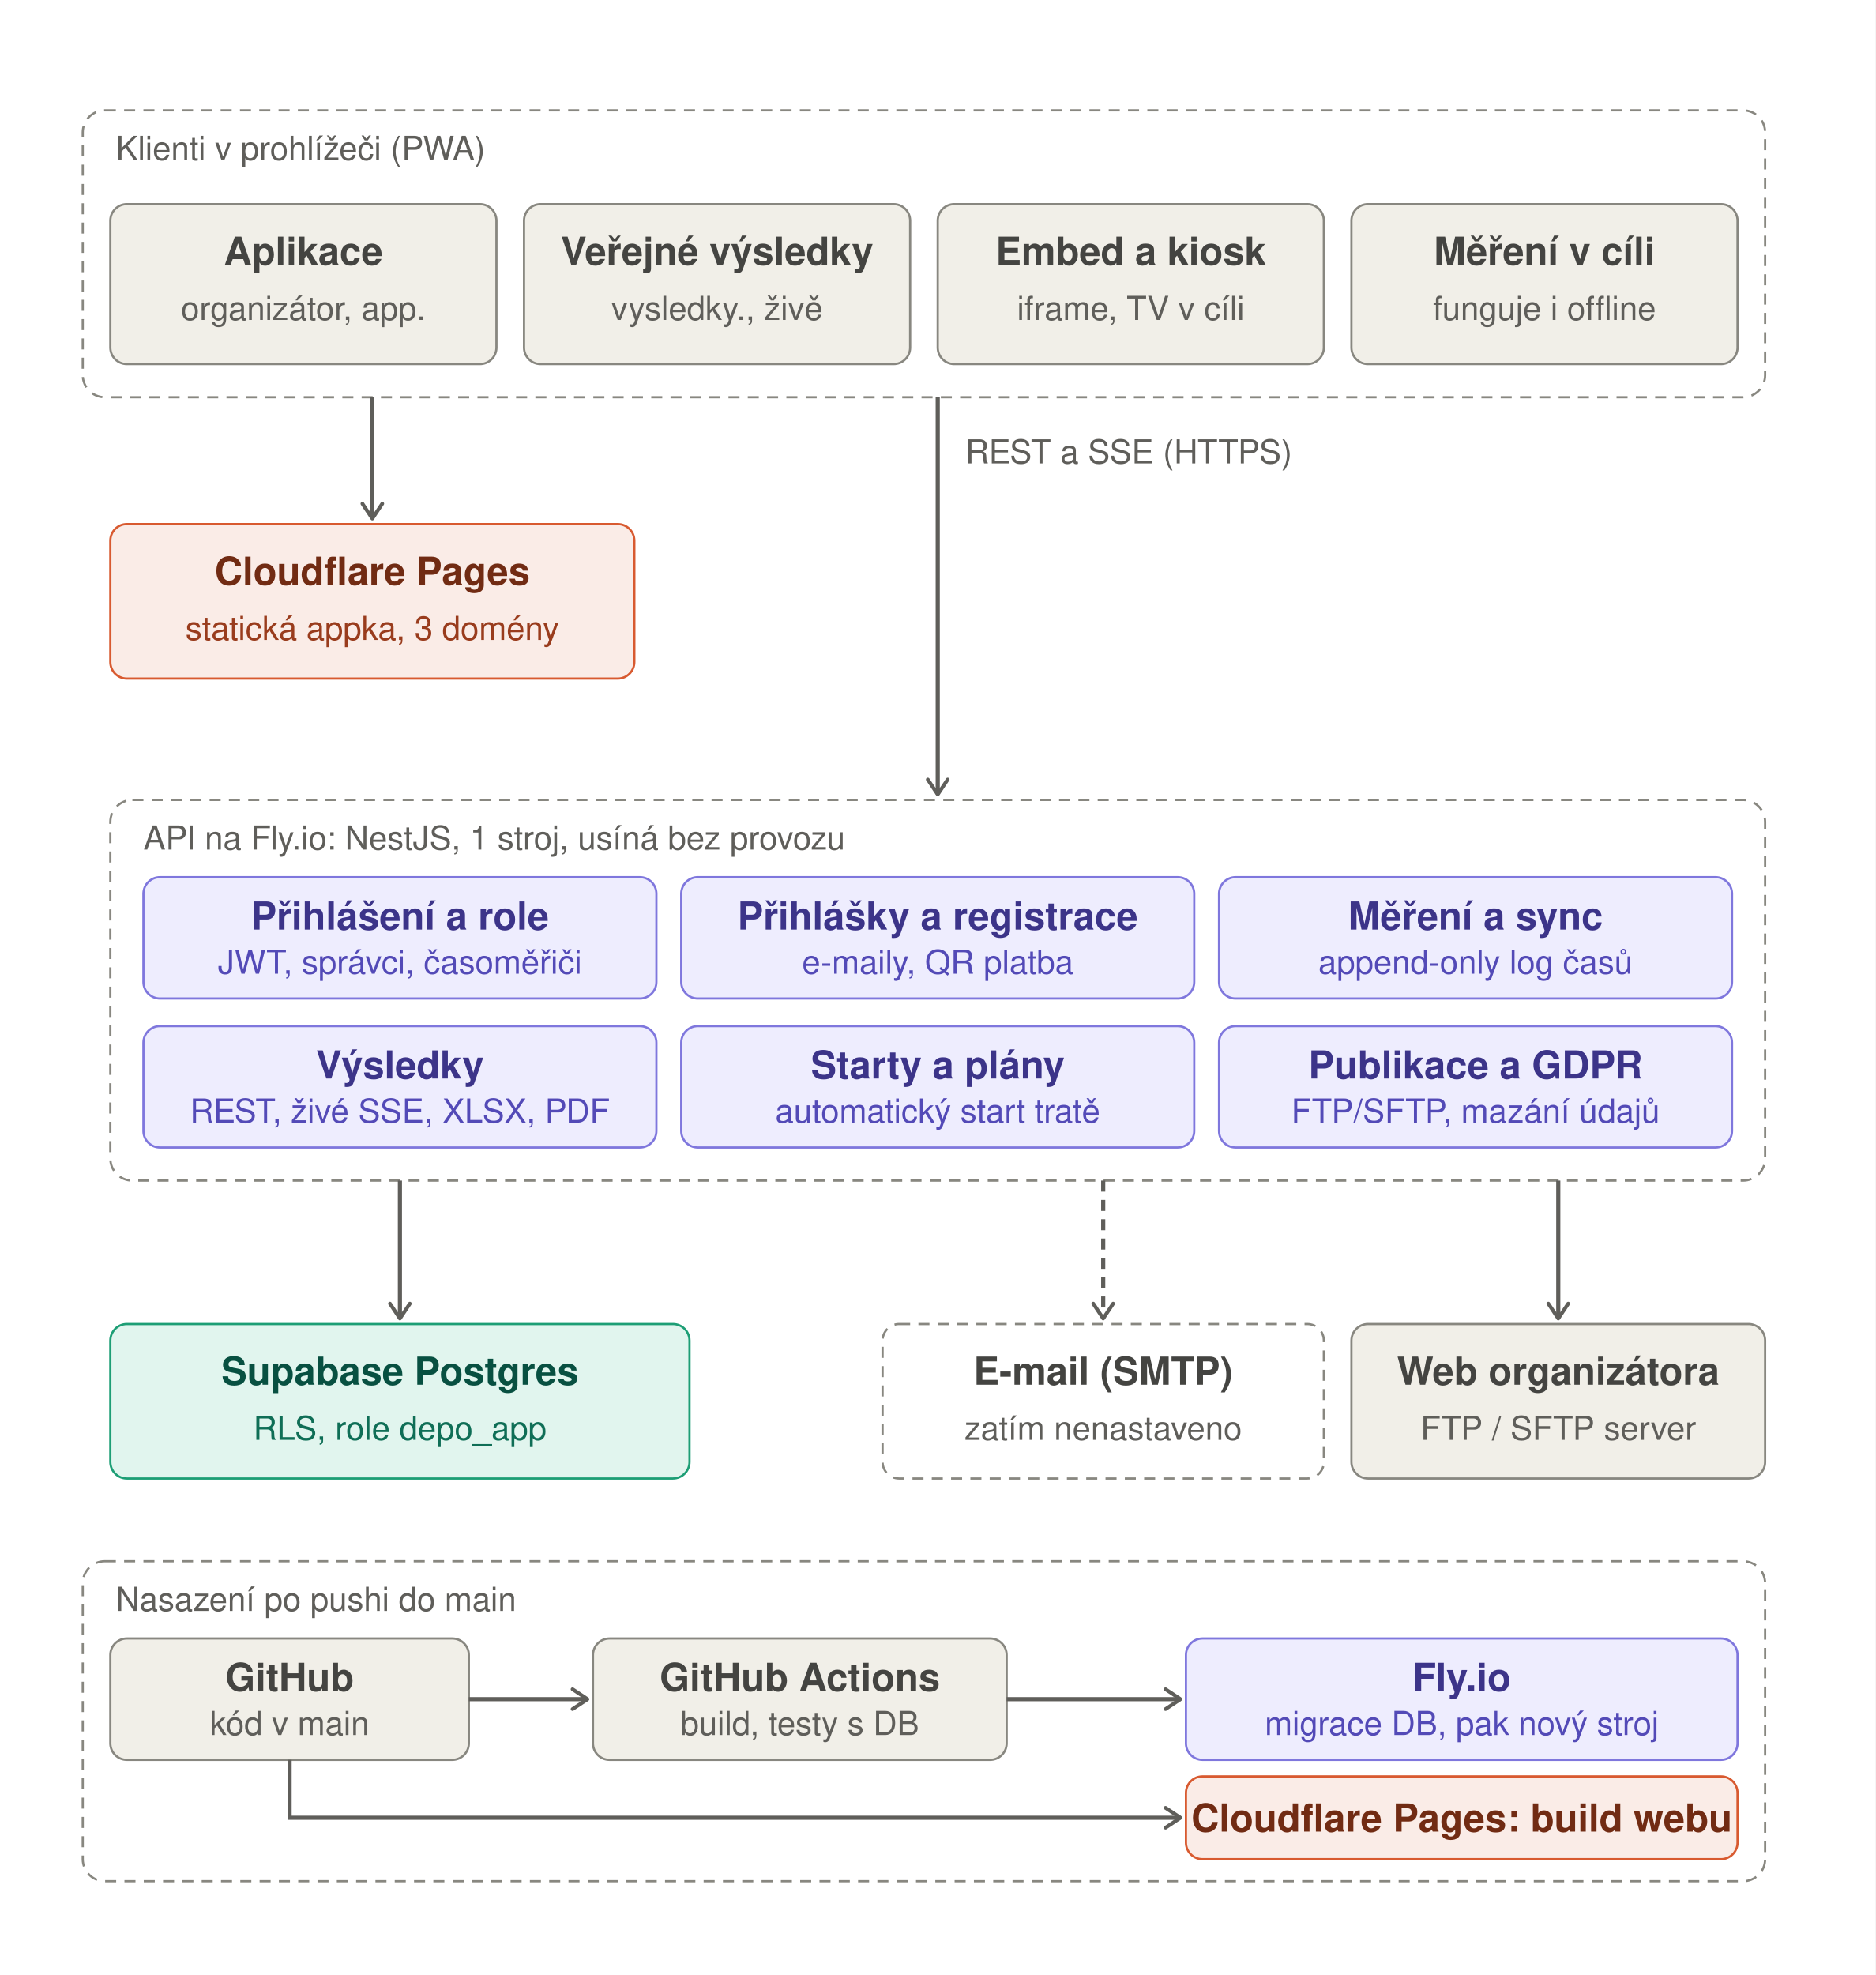
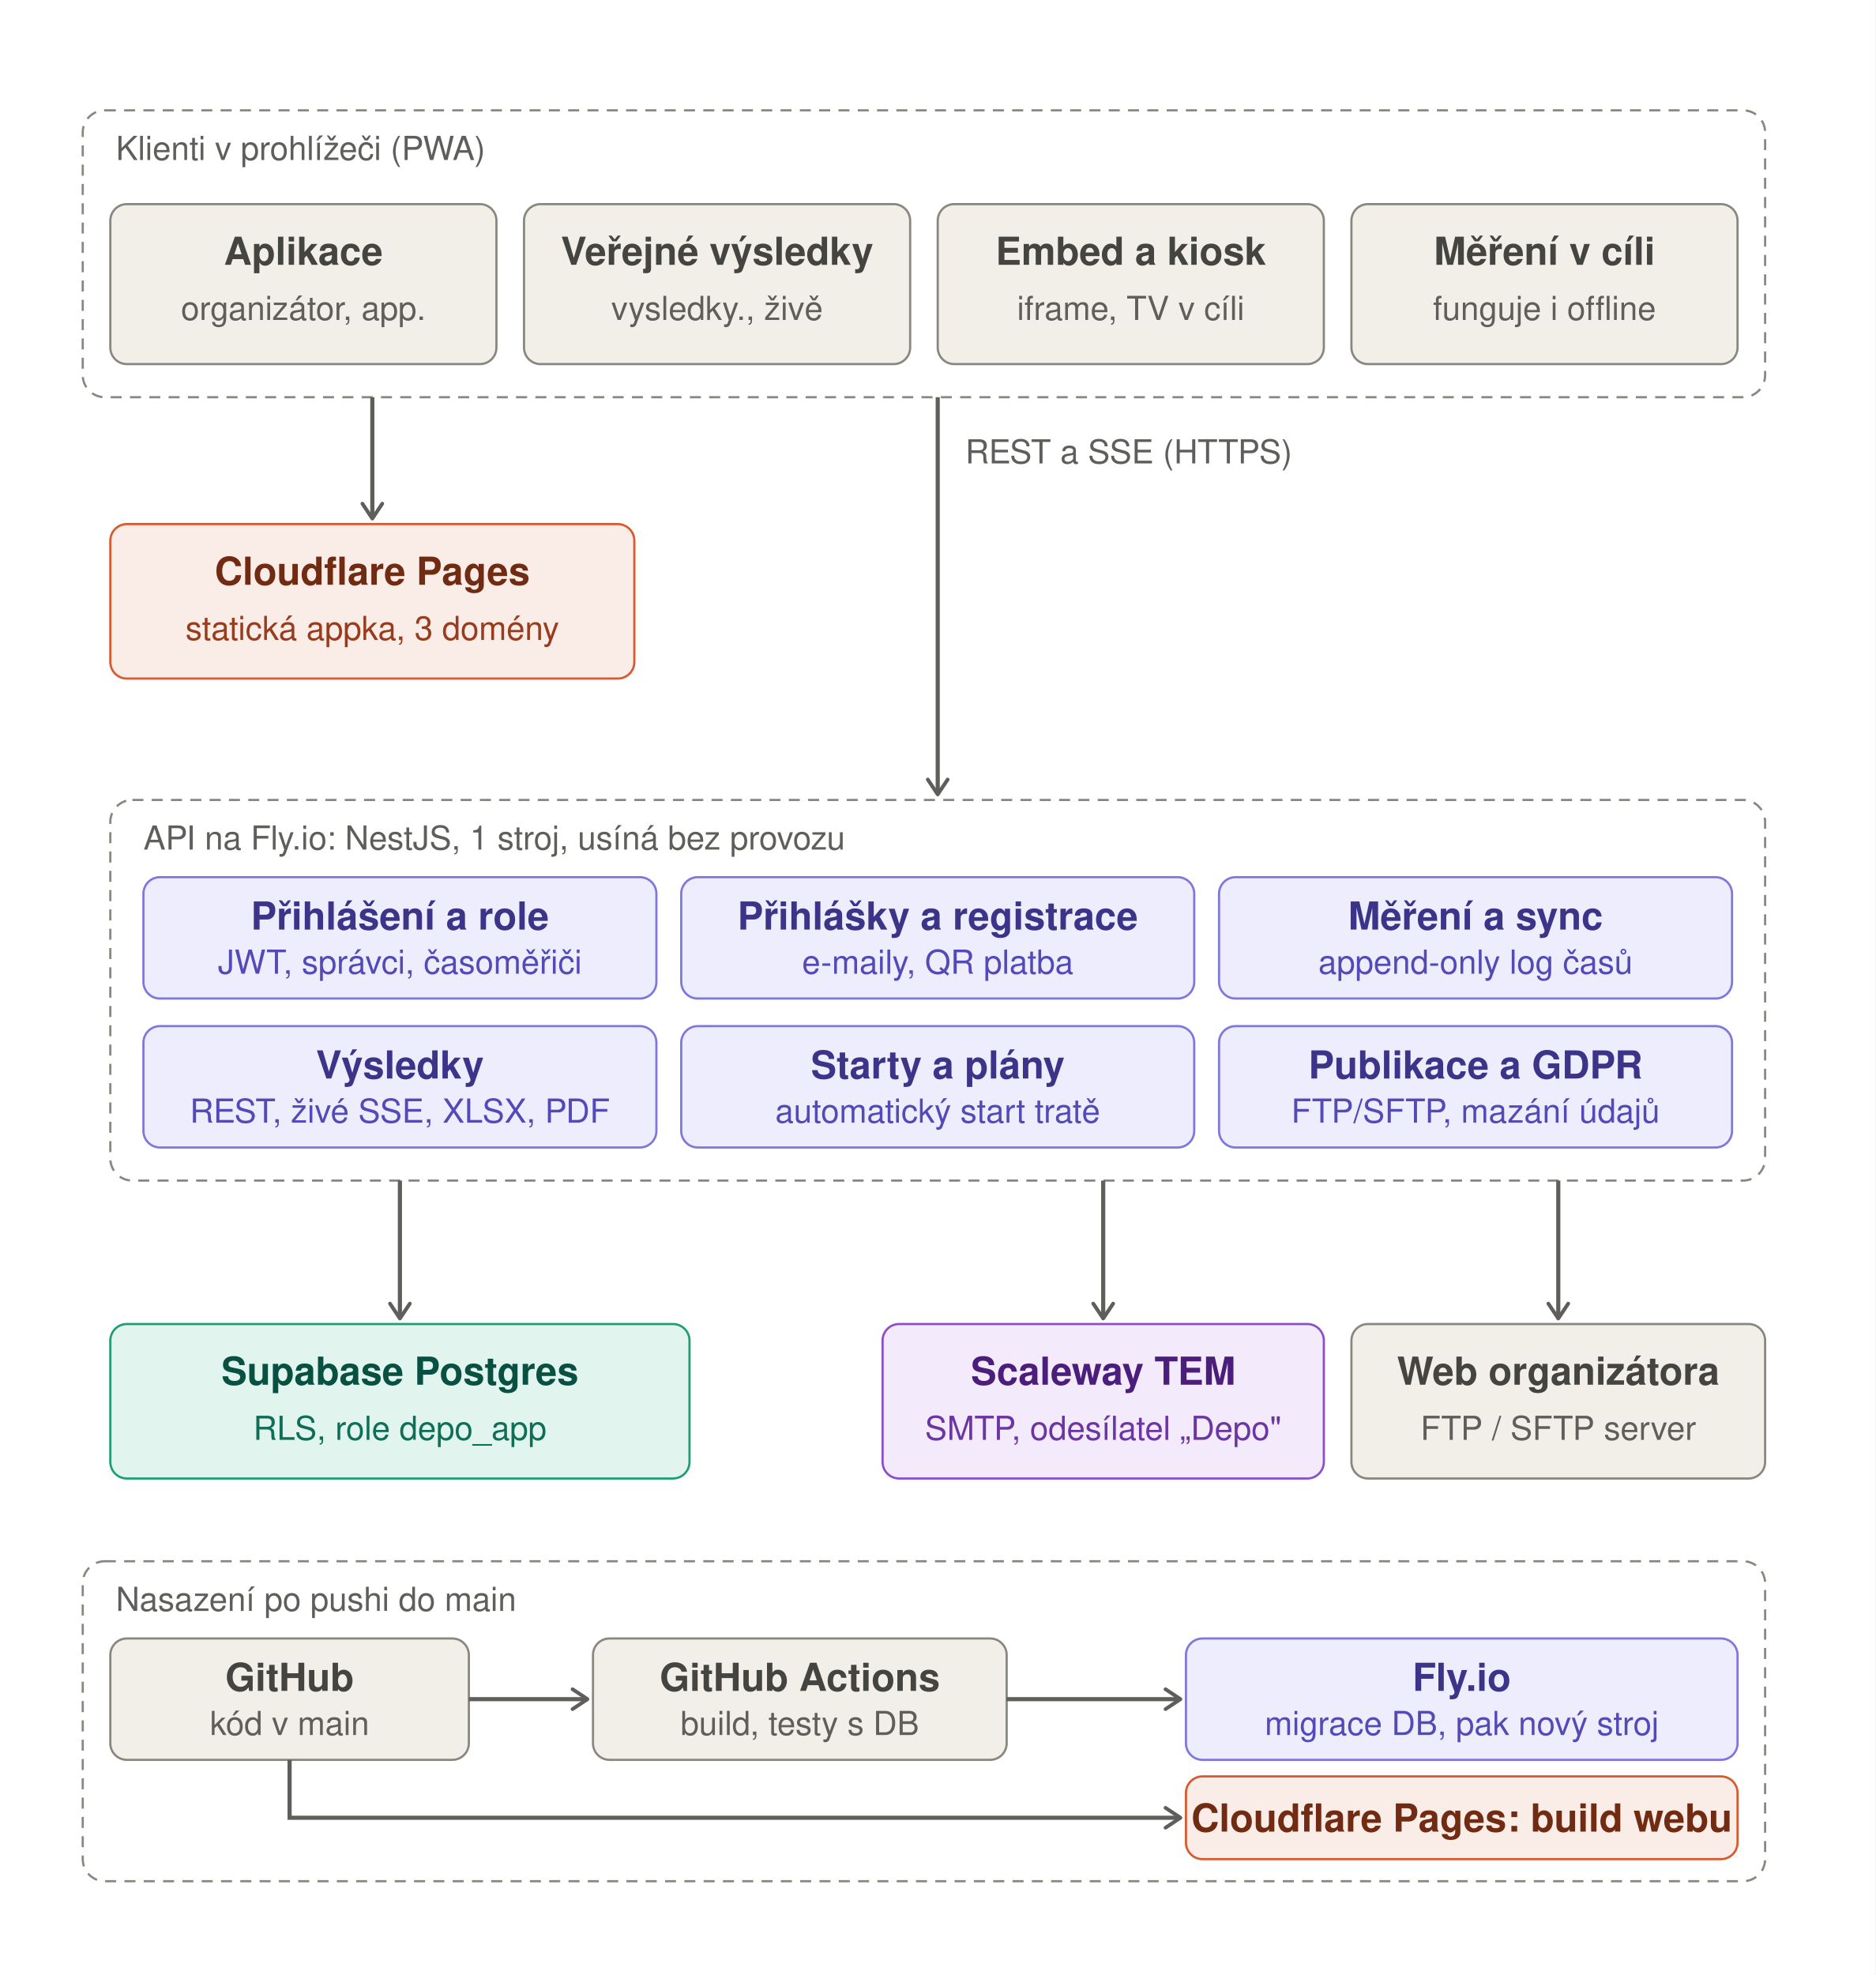
<svg xmlns="http://www.w3.org/2000/svg" viewBox="0 0 680 716" width="680" height="716" font-family="Helvetica, Arial, sans-serif" role="img">
  <rect width="680" height="716" fill="#ffffff" />
  <defs>
    <marker id="a" viewBox="0 0 10 10" refX="8" refY="5" markerWidth="6" markerHeight="6" orient="auto-start-reverse">
      <path d="M2 1L8 5L2 9" fill="none" stroke="#5F5E5A" stroke-width="1.5" stroke-linecap="round" stroke-linejoin="round" />
    </marker>
  </defs>
  <rect x="30" y="40" width="610" height="104" rx="8" fill="none" stroke="#888780" stroke-width="0.8" stroke-dasharray="4 3" />
  <text x="42" y="58" font-size="12" fill="#5F5E5A">Klienti v prohlížeči (PWA)</text>
  <rect x="40" y="74" width="140" height="58" rx="6" fill="#F1EFE8" stroke="#888780" stroke-width="0.8" />
  <text x="110.0" y="96" text-anchor="middle" font-size="14" font-weight="600" fill="#444441">Aplikace</text>
  <text x="110.0" y="116" text-anchor="middle" font-size="12" fill="#5F5E5A">organizátor, app.</text>
  <rect x="190" y="74" width="140" height="58" rx="6" fill="#F1EFE8" stroke="#888780" stroke-width="0.8" />
  <text x="260.0" y="96" text-anchor="middle" font-size="14" font-weight="600" fill="#444441">Veřejné výsledky</text>
  <text x="260.0" y="116" text-anchor="middle" font-size="12" fill="#5F5E5A">vysledky., živě</text>
  <rect x="340" y="74" width="140" height="58" rx="6" fill="#F1EFE8" stroke="#888780" stroke-width="0.8" />
  <text x="410.0" y="96" text-anchor="middle" font-size="14" font-weight="600" fill="#444441">Embed a kiosk</text>
  <text x="410.0" y="116" text-anchor="middle" font-size="12" fill="#5F5E5A">iframe, TV v cíli</text>
  <rect x="490" y="74" width="140" height="58" rx="6" fill="#F1EFE8" stroke="#888780" stroke-width="0.8" />
  <text x="560.0" y="96" text-anchor="middle" font-size="14" font-weight="600" fill="#444441">Měření v cíli</text>
  <text x="560.0" y="116" text-anchor="middle" font-size="12" fill="#5F5E5A">funguje i offline</text>
  <rect x="40" y="190" width="190" height="56" rx="6" fill="#FAECE7" stroke="#D85A30" stroke-width="0.8" />
  <text x="135.0" y="212" text-anchor="middle" font-size="14" font-weight="600" fill="#712B13">Cloudflare Pages</text>
  <text x="135.0" y="232" text-anchor="middle" font-size="12" fill="#993C1D">statická appka, 3 domény</text>
  <line x1="135" y1="144" x2="135" y2="188" stroke="#5F5E5A" stroke-width="1.5" marker-end="url(#a)" />
  <line x1="340" y1="144" x2="340" y2="288" stroke="#5F5E5A" stroke-width="1.5" marker-end="url(#a)" />
  <text x="350" y="168" font-size="12" fill="#5F5E5A">REST a SSE (HTTPS)</text>
  <rect x="40" y="290" width="600" height="138" rx="8" fill="none" stroke="#888780" stroke-width="0.8" stroke-dasharray="4 3" />
  <text x="52" y="308" font-size="12" fill="#5F5E5A">API na Fly.io: NestJS, 1 stroj, usíná bez provozu</text>
  <rect x="52" y="318" width="186" height="44" rx="6" fill="#EEEDFE" stroke="#7F77DD" stroke-width="0.8" />
  <text x="145.0" y="337.0" text-anchor="middle" font-size="14" font-weight="600" fill="#3C3489">Přihlášení a role</text>
  <text x="145.0" y="353.0" text-anchor="middle" font-size="12" fill="#534AB7">JWT, správci, časoměřiči</text>
  <rect x="247" y="318" width="186" height="44" rx="6" fill="#EEEDFE" stroke="#7F77DD" stroke-width="0.8" />
  <text x="340.0" y="337.0" text-anchor="middle" font-size="14" font-weight="600" fill="#3C3489">Přihlášky a registrace</text>
  <text x="340.0" y="353.0" text-anchor="middle" font-size="12" fill="#534AB7">e-maily, QR platba</text>
  <rect x="442" y="318" width="186" height="44" rx="6" fill="#EEEDFE" stroke="#7F77DD" stroke-width="0.8" />
  <text x="535.0" y="337.0" text-anchor="middle" font-size="14" font-weight="600" fill="#3C3489">Měření a sync</text>
  <text x="535.0" y="353.0" text-anchor="middle" font-size="12" fill="#534AB7">append-only log časů</text>
  <rect x="52" y="372" width="186" height="44" rx="6" fill="#EEEDFE" stroke="#7F77DD" stroke-width="0.8" />
  <text x="145.0" y="391.0" text-anchor="middle" font-size="14" font-weight="600" fill="#3C3489">Výsledky</text>
  <text x="145.0" y="407.0" text-anchor="middle" font-size="12" fill="#534AB7">REST, živé SSE, XLSX, PDF</text>
  <rect x="247" y="372" width="186" height="44" rx="6" fill="#EEEDFE" stroke="#7F77DD" stroke-width="0.8" />
  <text x="340.0" y="391.0" text-anchor="middle" font-size="14" font-weight="600" fill="#3C3489">Starty a plány</text>
  <text x="340.0" y="407.0" text-anchor="middle" font-size="12" fill="#534AB7">automatický start tratě</text>
  <rect x="442" y="372" width="186" height="44" rx="6" fill="#EEEDFE" stroke="#7F77DD" stroke-width="0.8" />
  <text x="535.0" y="391.0" text-anchor="middle" font-size="14" font-weight="600" fill="#3C3489">Publikace a GDPR</text>
  <text x="535.0" y="407.0" text-anchor="middle" font-size="12" fill="#534AB7">FTP/SFTP, mazání údajů</text>
  <line x1="145" y1="428" x2="145" y2="478" stroke="#5F5E5A" stroke-width="1.5" marker-end="url(#a)" />
-   <line x1="400" y1="428" x2="400" y2="478" stroke="#5F5E5A" stroke-width="1.5" stroke-dasharray="4 3" marker-end="url(#a)" />
+   <line x1="400" y1="428" x2="400" y2="478" stroke="#5F5E5A" stroke-width="1.5" marker-end="url(#a)" />
  <line x1="565" y1="428" x2="565" y2="478" stroke="#5F5E5A" stroke-width="1.5" marker-end="url(#a)" />
  <rect x="40" y="480" width="210" height="56" rx="6" fill="#E1F5EE" stroke="#1D9E75" stroke-width="0.8" />
  <text x="145.0" y="502" text-anchor="middle" font-size="14" font-weight="600" fill="#085041">Supabase Postgres</text>
  <text x="145.0" y="522" text-anchor="middle" font-size="12" fill="#0F6E56">RLS, role depo_app</text>
-   <rect x="320" y="480" width="160" height="56" rx="6" fill="none" stroke="#888780" stroke-width="0.8" stroke-dasharray="4 3" />
-   <text x="400.0" y="502" text-anchor="middle" font-size="14" font-weight="600" fill="#444441">E-mail (SMTP)</text>
-   <text x="400.0" y="522" text-anchor="middle" font-size="12" fill="#5F5E5A">zatím nenastaveno</text>
+   <rect x="320" y="480" width="160" height="56" rx="6" fill="#F3EAFB" stroke="#8B4FC9" stroke-width="0.8" />
+   <text x="400.0" y="502" text-anchor="middle" font-size="14" font-weight="600" fill="#4A1E7A">Scaleway TEM</text>
+   <text x="400.0" y="522" text-anchor="middle" font-size="12" fill="#6B35A3">SMTP, odesílatel „Depo"</text>
  <rect x="490" y="480" width="150" height="56" rx="6" fill="#F1EFE8" stroke="#888780" stroke-width="0.8" />
  <text x="565.0" y="502" text-anchor="middle" font-size="14" font-weight="600" fill="#444441">Web organizátora</text>
  <text x="565.0" y="522" text-anchor="middle" font-size="12" fill="#5F5E5A">FTP / SFTP server</text>
  <rect x="30" y="566" width="610" height="116" rx="8" fill="none" stroke="#888780" stroke-width="0.8" stroke-dasharray="4 3" />
  <text x="42" y="584" font-size="12" fill="#5F5E5A">Nasazení po pushi do main</text>
  <rect x="40" y="594" width="130" height="44" rx="6" fill="#F1EFE8" stroke="#888780" stroke-width="0.8" />
  <text x="105.0" y="613.0" text-anchor="middle" font-size="14" font-weight="600" fill="#444441">GitHub</text>
  <text x="105.0" y="629.0" text-anchor="middle" font-size="12" fill="#5F5E5A">kód v main</text>
  <rect x="215" y="594" width="150" height="44" rx="6" fill="#F1EFE8" stroke="#888780" stroke-width="0.8" />
  <text x="290.0" y="613.0" text-anchor="middle" font-size="14" font-weight="600" fill="#444441">GitHub Actions</text>
  <text x="290.0" y="629.0" text-anchor="middle" font-size="12" fill="#5F5E5A">build, testy s DB</text>
  <rect x="430" y="594" width="200" height="44" rx="6" fill="#EEEDFE" stroke="#7F77DD" stroke-width="0.8" />
  <text x="530.0" y="613.0" text-anchor="middle" font-size="14" font-weight="600" fill="#3C3489">Fly.io</text>
  <text x="530.0" y="629.0" text-anchor="middle" font-size="12" fill="#534AB7">migrace DB, pak nový stroj</text>
  <rect x="430" y="644" width="200" height="30" rx="6" fill="#FAECE7" stroke="#D85A30" stroke-width="0.8" />
  <text x="530.0" y="664.0" text-anchor="middle" font-size="14" font-weight="600" fill="#712B13">Cloudflare Pages: build webu</text>
  <line x1="170" y1="616" x2="213" y2="616" stroke="#5F5E5A" stroke-width="1.5" marker-end="url(#a)" />
  <line x1="365" y1="616" x2="428" y2="616" stroke="#5F5E5A" stroke-width="1.5" marker-end="url(#a)" />
  <polyline points="105,638 105,659 428,659" fill="none" stroke="#5F5E5A" stroke-width="1.5" marker-end="url(#a)" />
</svg>
